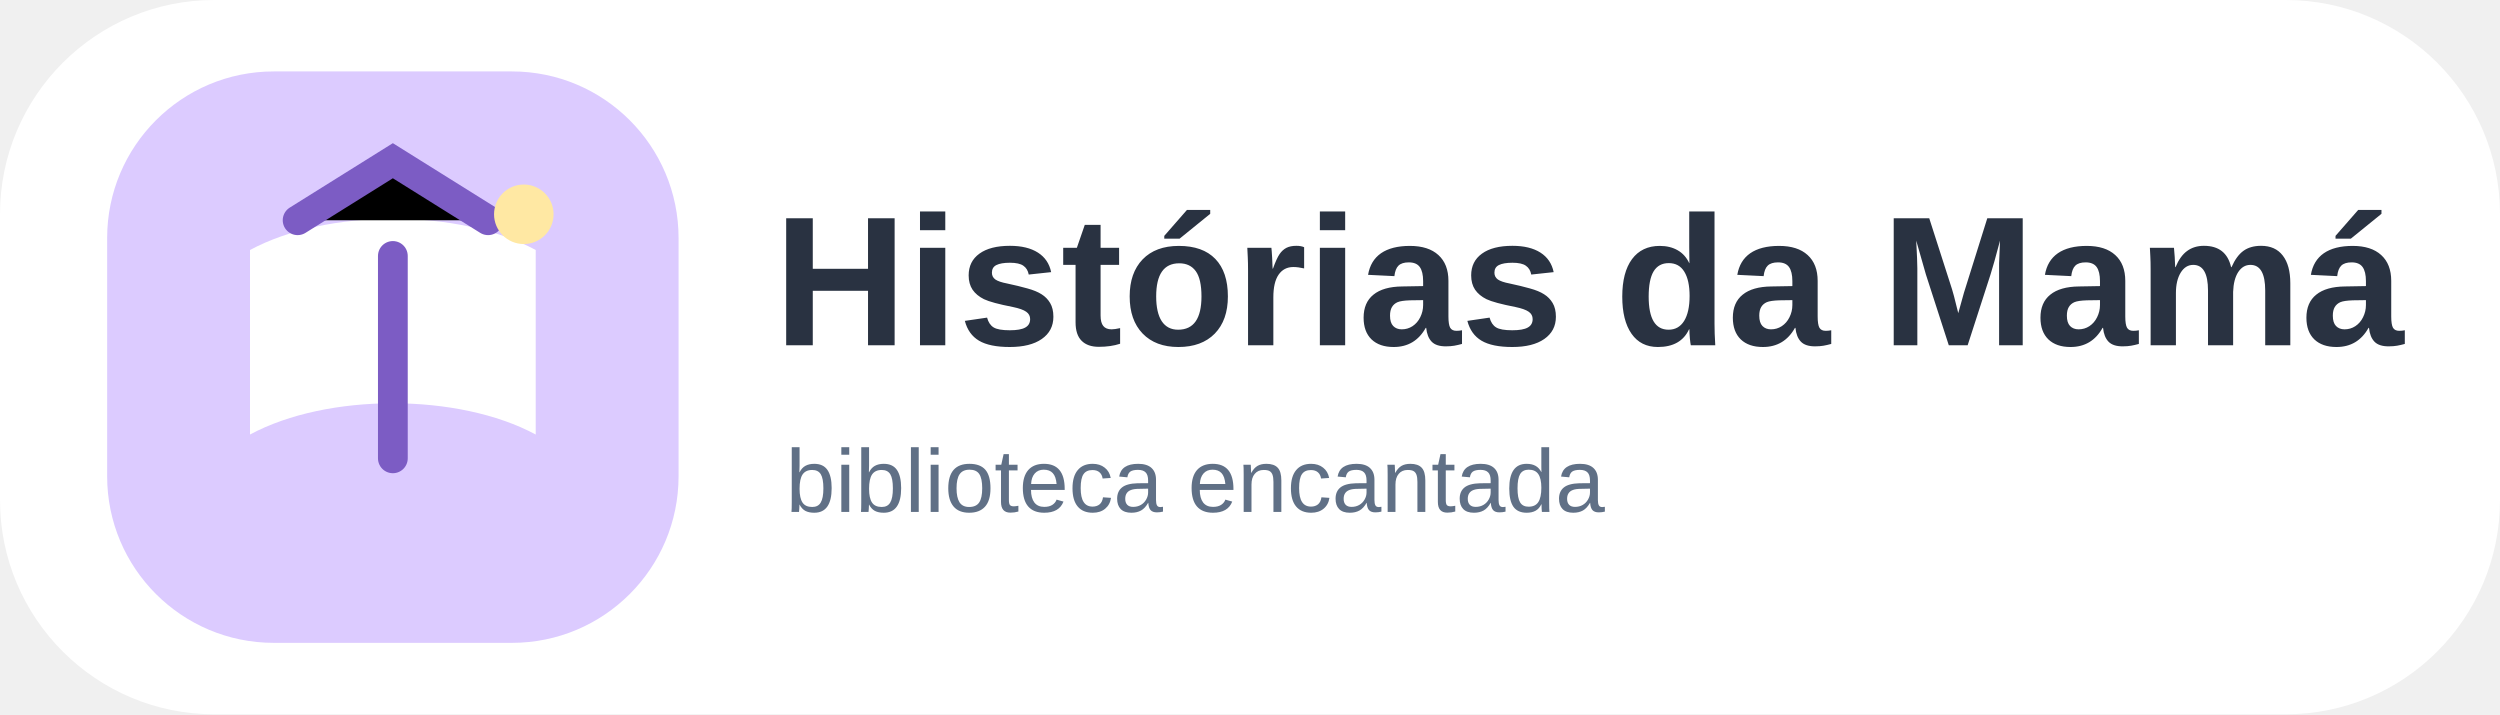
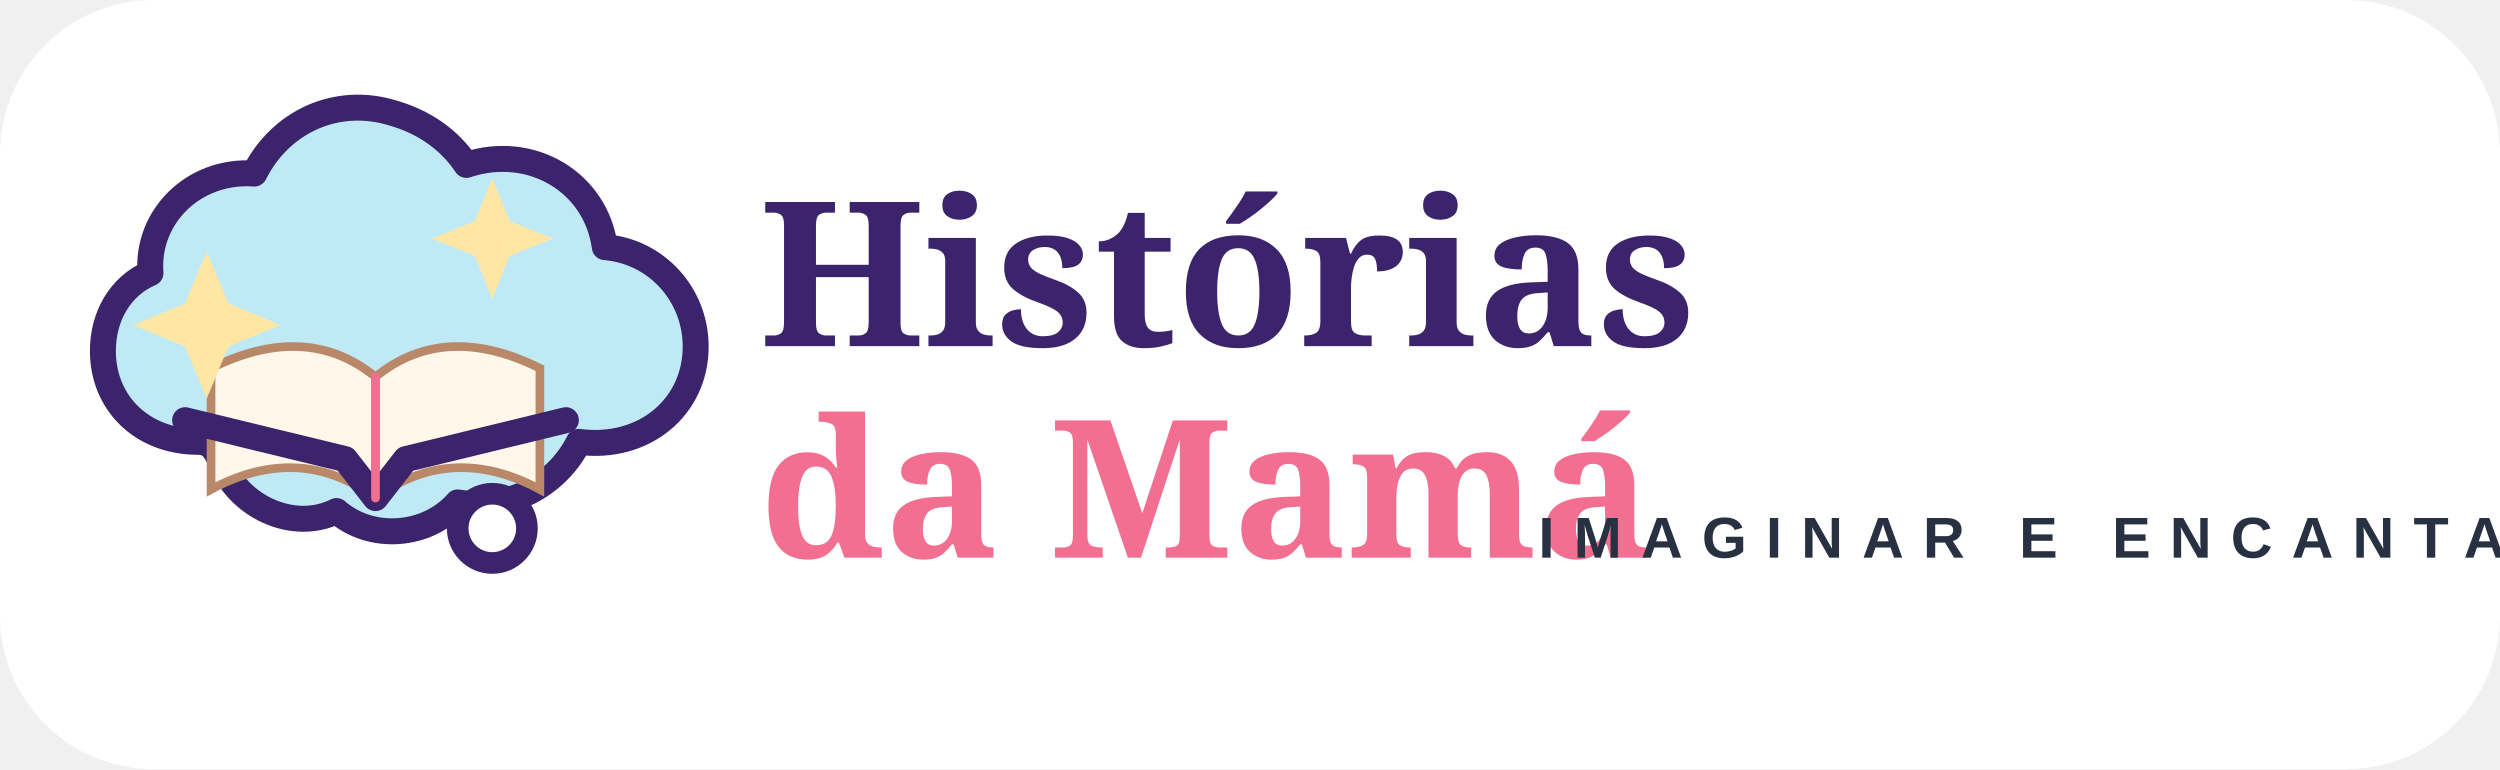
- <svg xmlns="http://www.w3.org/2000/svg" viewBox="0 0 420 120">
-   <rect width="420" height="120" rx="36" fill="#fff" />
-   <g transform="translate(18 12)">
-     <rect width="96" height="96" rx="28" fill="#DCCBFF" />
-     <path d="M24 61c13-7 35-7 48 0V30c-13-7-35-7-48 0v31Z" fill="#fff" />
-     <path d="M48 31v34M32 25l16-10 16 10" stroke="#7c5cc4" stroke-width="5" stroke-linecap="round" />
-     <circle cx="70" cy="24" r="5" fill="#FFE8A3" />
+ <svg xmlns="http://www.w3.org/2000/svg" viewBox="0 0 520 160">
+   <rect width="520" height="160" rx="32" fill="#fff" />
+   <g transform="translate(16 10) scale(.9)">
+     <defs>
+       <linearGradient id="bubble" x1="20" x2="108" y1="14" y2="110">
+         <stop stop-color="#BFEAF5" />
+         <stop offset=".5" stop-color="#F8D8EA" />
+         <stop offset="1" stop-color="#FFF8EA" />
+       </linearGradient>
+       <linearGradient id="page" x1="35" x2="92" y1="66" y2="101">
+         <stop stop-color="#FFF8EA" />
+         <stop offset="1" stop-color="#FFE7A3" />
+       </linearGradient>
+     </defs>
+     <path d="M28 91C15 91 6 82 6 70c0-8 4-15 11-18-1-13 10-24 24-23 6-12 19-18 32-14 7 2 13 6 17 12 15-5 30 4 32 19 12 1 21 11 21 23 0 14-12 24-27 22-5 10-16 16-28 14-7 8-20 9-28 2-10 5-23-1-27-12-1-2-2-4-5-4Z" fill="url(#bubble)" stroke="#3B246B" stroke-width="6" stroke-linejoin="round" />
+     <circle cx="96" cy="111" r="8" fill="#fff" stroke="#3B246B" stroke-width="5" />
+     <path d="M31 74c14-7 27-7 38 2v28c-12-9-25-9-38-2z" fill="url(#page)" stroke="#B98869" stroke-width="2" />
+     <path d="M69 76c11-9 24-9 38-2v28c-13-7-26-7-38 2z" fill="url(#page)" stroke="#B98869" stroke-width="2" />
+     <path d="M25 86l37 9 7 9 7-9 37-9" fill="none" stroke="#3B246B" stroke-linecap="round" stroke-linejoin="round" stroke-width="6" />
+     <path d="M69 76v28" stroke="#F36F91" stroke-linecap="round" stroke-width="2" />
+     <path d="M30 47l5 12 12 5-12 5-5 12-5-12-12-5 12-5zM96 30l4 10 10 4-10 4-4 10-4-10-10-4 10-4z" fill="#FFE7A3" />
  </g>
-   <text x="130" y="58" font-family="Nunito,Arial" font-size="31" font-weight="900" fill="#293241">Histórias da Mamá</text>
-   <text x="132" y="86" font-family="Nunito,Arial" font-size="15" fill="#607086">biblioteca encantada</text>
+   <text x="158" y="72" font-family="Georgia,serif" font-size="42" font-weight="700" fill="#3B246B">Histórias</text>
+   <text x="158" y="116" font-family="Georgia,serif" font-size="40" font-weight="700" fill="#F36F91">da Mamá</text>
+   <text x="320" y="116" font-family="Arial,sans-serif" font-size="12" font-weight="700" letter-spacing="4" fill="#273142">IMAGINAR E ENCANTAR</text>
</svg>
